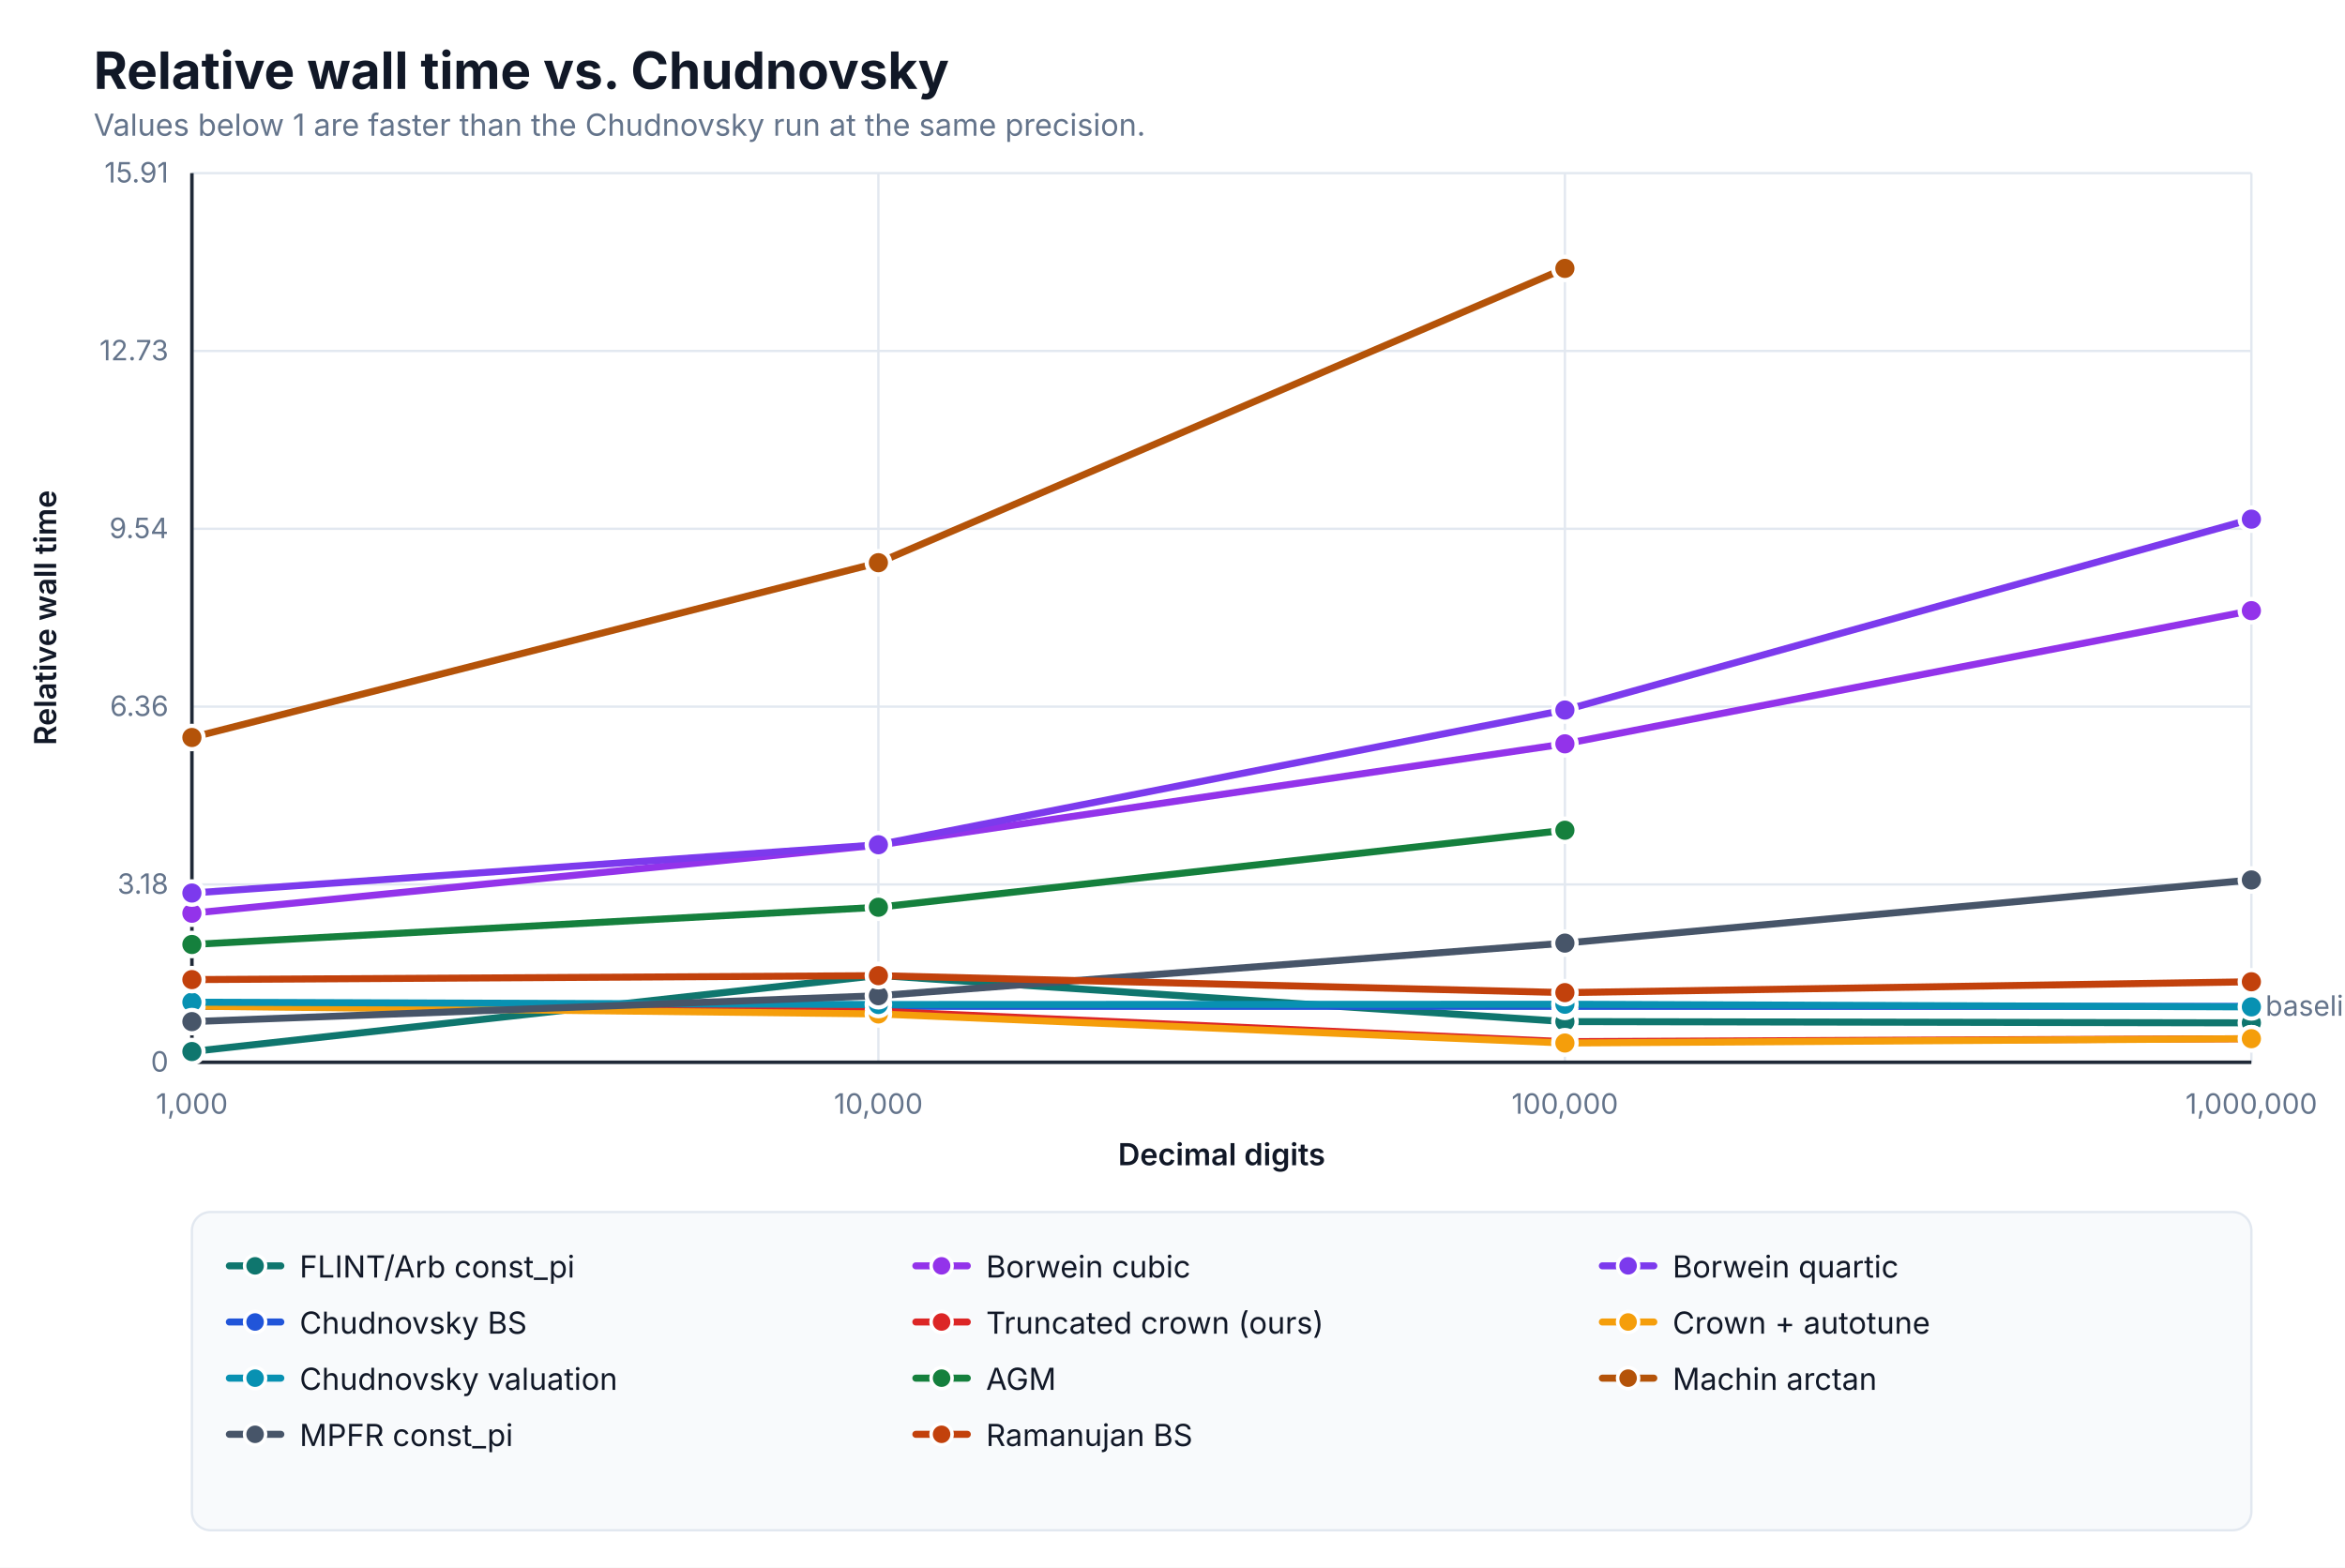
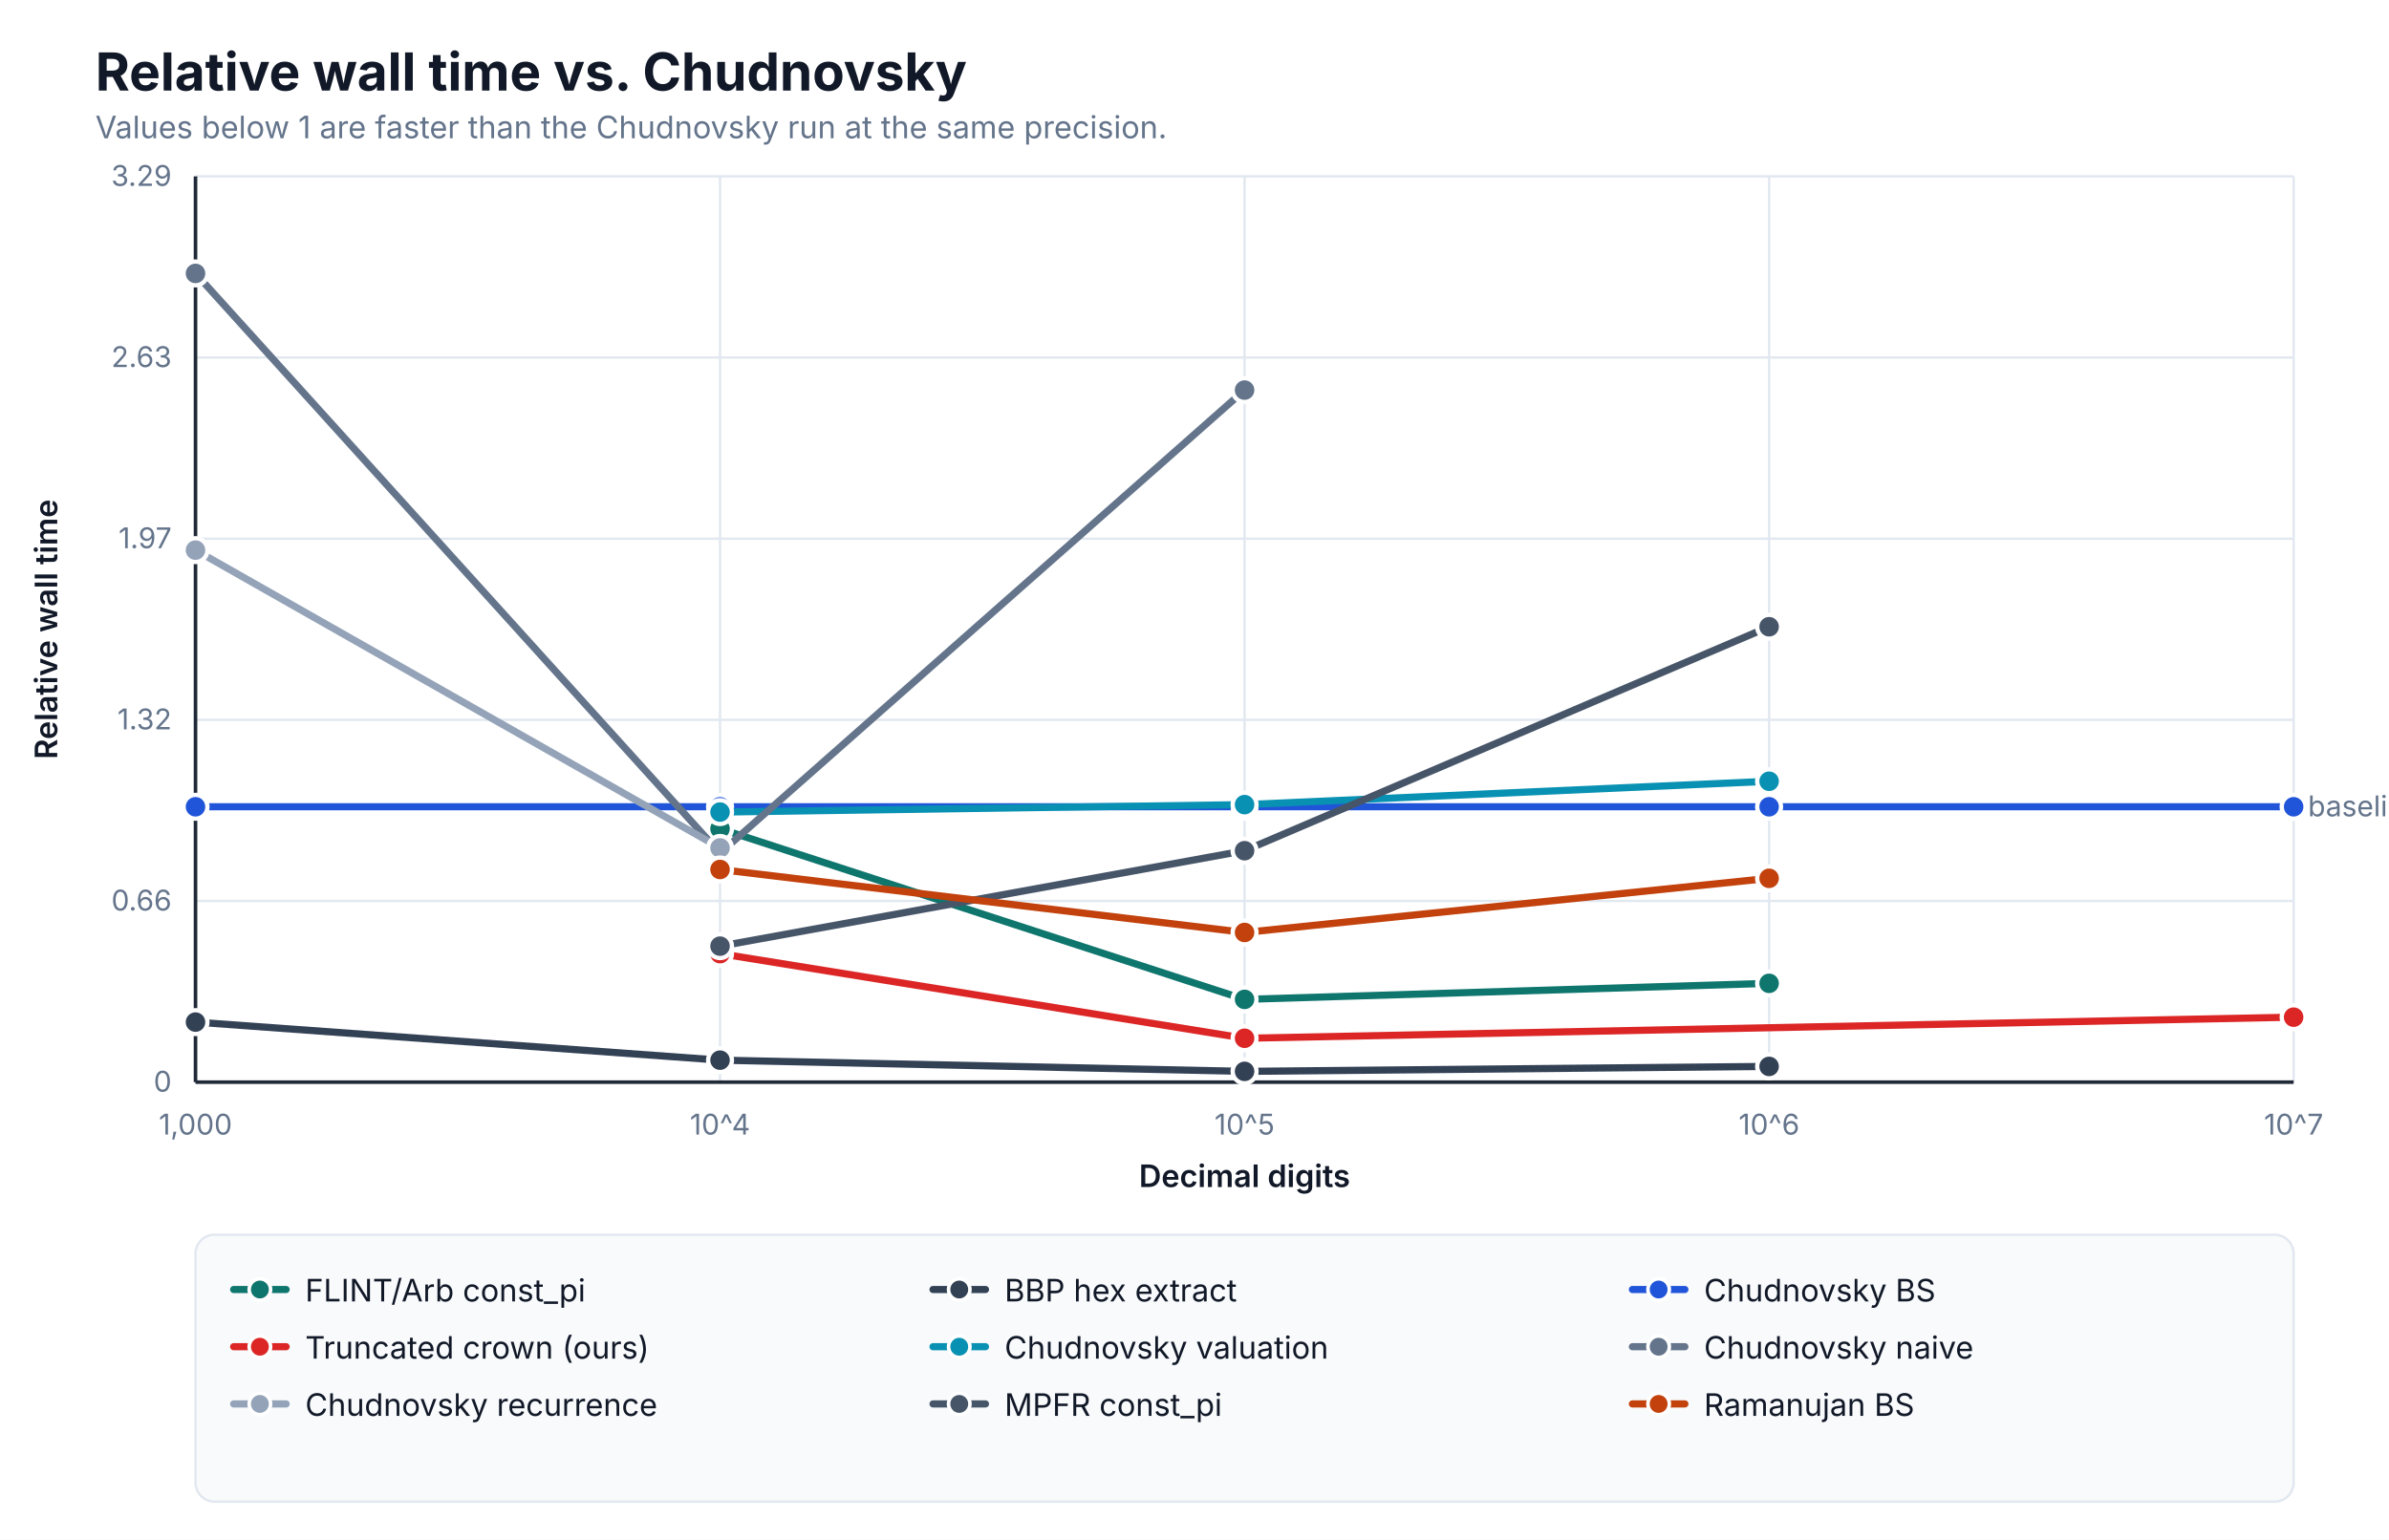
- <svg xmlns="http://www.w3.org/2000/svg" viewBox="0 0 1002 670" role="img" aria-labelledby="title desc">
+ <svg xmlns="http://www.w3.org/2000/svg" viewBox="0 0 1002 646" role="img" aria-labelledby="title desc">
  <style>text{font-family:-apple-system,BlinkMacSystemFont,'Segoe UI',sans-serif}.title{font-size:22px;font-weight:700;fill:#111827}.subtitle{font-size:13px;fill:#64748b}.axis{stroke:#1f2937;stroke-width:1.5}.grid{stroke:#e2e8f0;stroke-width:1}.tick{font-size:12px;fill:#64748b}.label{font-size:13px;font-weight:600;fill:#111827}.legend{font-size:13px;fill:#111827}.legend-box{fill:#f8fafc;stroke:#e2e8f0;stroke-width:1}.refline{stroke:#94a3b8;stroke-width:1.5;stroke-dasharray:6 4}</style>
-   <rect width="1002" height="670" fill="#fff" />
+   <rect width="1002" height="646" fill="#fff" />
  <text class="title" x="40" y="38">Relative wall time vs. Chudnovsky</text>
  <text class="subtitle" x="40" y="58">Values below 1 are faster than the Chudnovsky run at the same precision.</text>
  <line class="grid" x1="82" y1="74" x2="82" y2="454" />
  <text class="tick" x="82" y="476" text-anchor="middle">1,000</text>
-   <line class="grid" x1="375.33" y1="74" x2="375.33" y2="454" />
-   <text class="tick" x="375.33" y="476" text-anchor="middle">10,000</text>
-   <line class="grid" x1="668.67" y1="74" x2="668.67" y2="454" />
-   <text class="tick" x="668.67" y="476" text-anchor="middle">100,000</text>
+   <line class="grid" x1="302" y1="74" x2="302" y2="454" />
+   <text class="tick" x="302" y="476" text-anchor="middle">10^4</text>
+   <line class="grid" x1="522" y1="74" x2="522" y2="454" />
+   <text class="tick" x="522" y="476" text-anchor="middle">10^5</text>
+   <line class="grid" x1="742" y1="74" x2="742" y2="454" />
+   <text class="tick" x="742" y="476" text-anchor="middle">10^6</text>
  <line class="grid" x1="962" y1="74" x2="962" y2="454" />
-   <text class="tick" x="962" y="476" text-anchor="middle">1,000,000</text>
+   <text class="tick" x="962" y="476" text-anchor="middle">10^7</text>
  <line class="grid" x1="82" y1="454" x2="962" y2="454" />
  <text class="tick" x="72" y="458" text-anchor="end">0</text>
  <line class="grid" x1="82" y1="378" x2="962" y2="378" />
-   <text class="tick" x="72" y="382" text-anchor="end">3.18</text>
+   <text class="tick" x="72" y="382" text-anchor="end">0.66</text>
  <line class="grid" x1="82" y1="302" x2="962" y2="302" />
-   <text class="tick" x="72" y="306" text-anchor="end">6.36</text>
+   <text class="tick" x="72" y="306" text-anchor="end">1.32</text>
  <line class="grid" x1="82" y1="226" x2="962" y2="226" />
-   <text class="tick" x="72" y="230" text-anchor="end">9.54</text>
+   <text class="tick" x="72" y="230" text-anchor="end">1.97</text>
  <line class="grid" x1="82" y1="150" x2="962" y2="150" />
-   <text class="tick" x="72" y="154" text-anchor="end">12.73</text>
+   <text class="tick" x="72" y="154" text-anchor="end">2.63</text>
  <line class="grid" x1="82" y1="74" x2="962" y2="74" />
-   <text class="tick" x="72" y="78" text-anchor="end">15.91</text>
-   <line class="refline" x1="82" y1="430.11" x2="962" y2="430.11" />
-   <text class="tick" x="968" y="434.11" text-anchor="start">baseline (1.0)</text>
+   <text class="tick" x="72" y="78" text-anchor="end">3.29</text>
+   <line class="refline" x1="82" y1="338.47" x2="962" y2="338.47" />
+   <text class="tick" x="968" y="342.47" text-anchor="start">baseline (1.0)</text>
  <line class="axis" x1="82" y1="454" x2="962" y2="454" />
  <line class="axis" x1="82" y1="74" x2="82" y2="454" />
  <text class="label" x="522" y="498" text-anchor="middle">Decimal digits</text>
  <text class="label" transform="translate(24 264) rotate(-90)" text-anchor="middle">Relative wall time</text>
-   <path d="M82 449.41 L375.33 416.88 L668.67 436.61 L962 437.16" fill="none" stroke="#0f766e" stroke-width="3" stroke-linejoin="round" stroke-linecap="round" />
-   <circle cx="82" cy="449.41" r="5" fill="#0f766e" stroke="#fff" stroke-width="1.8" />
-   <circle cx="375.33" cy="416.88" r="5" fill="#0f766e" stroke="#fff" stroke-width="1.8" />
-   <circle cx="668.67" cy="436.61" r="5" fill="#0f766e" stroke="#fff" stroke-width="1.8" />
-   <circle cx="962" cy="437.16" r="5" fill="#0f766e" stroke="#fff" stroke-width="1.8" />
-   <path d="M82 390.3 L375.33 361.15 L668.67 317.9 L962 260.98" fill="none" stroke="#9333ea" stroke-width="3" stroke-linejoin="round" stroke-linecap="round" />
-   <circle cx="82" cy="390.3" r="5" fill="#9333ea" stroke="#fff" stroke-width="1.8" />
-   <circle cx="375.33" cy="361.15" r="5" fill="#9333ea" stroke="#fff" stroke-width="1.8" />
-   <circle cx="668.67" cy="317.9" r="5" fill="#9333ea" stroke="#fff" stroke-width="1.8" />
-   <circle cx="962" cy="260.98" r="5" fill="#9333ea" stroke="#fff" stroke-width="1.8" />
-   <path d="M82 381.67 L375.33 361.03 L668.67 303.46 L962 221.87" fill="none" stroke="#7c3aed" stroke-width="3" stroke-linejoin="round" stroke-linecap="round" />
-   <circle cx="82" cy="381.67" r="5" fill="#7c3aed" stroke="#fff" stroke-width="1.8" />
-   <circle cx="375.33" cy="361.03" r="5" fill="#7c3aed" stroke="#fff" stroke-width="1.8" />
-   <circle cx="668.67" cy="303.46" r="5" fill="#7c3aed" stroke="#fff" stroke-width="1.8" />
-   <circle cx="962" cy="221.87" r="5" fill="#7c3aed" stroke="#fff" stroke-width="1.8" />
-   <path d="M82 430.11 L375.33 430.11 L668.67 430.11 L962 430.11" fill="none" stroke="#2155d9" stroke-width="3" stroke-linejoin="round" stroke-linecap="round" />
-   <circle cx="82" cy="430.11" r="5" fill="#2155d9" stroke="#fff" stroke-width="1.8" />
-   <circle cx="375.33" cy="430.11" r="5" fill="#2155d9" stroke="#fff" stroke-width="1.8" />
-   <circle cx="668.67" cy="430.11" r="5" fill="#2155d9" stroke="#fff" stroke-width="1.8" />
-   <circle cx="962" cy="430.11" r="5" fill="#2155d9" stroke="#fff" stroke-width="1.8" />
-   <path d="M82 428.65 L375.33 432.18 L668.67 445.19 L962 443.92" fill="none" stroke="#dc2626" stroke-width="3" stroke-linejoin="round" stroke-linecap="round" />
-   <circle cx="82" cy="428.65" r="5" fill="#dc2626" stroke="#fff" stroke-width="1.8" />
-   <circle cx="375.33" cy="432.18" r="5" fill="#dc2626" stroke="#fff" stroke-width="1.8" />
-   <circle cx="668.67" cy="445.19" r="5" fill="#dc2626" stroke="#fff" stroke-width="1.8" />
-   <circle cx="962" cy="443.92" r="5" fill="#dc2626" stroke="#fff" stroke-width="1.8" />
-   <path d="M82 430.02 L375.33 433.34 L668.67 445.77 L962 443.92" fill="none" stroke="#f59e0b" stroke-width="3" stroke-linejoin="round" stroke-linecap="round" />
-   <circle cx="82" cy="430.02" r="5" fill="#f59e0b" stroke="#fff" stroke-width="1.8" />
-   <circle cx="375.33" cy="433.34" r="5" fill="#f59e0b" stroke="#fff" stroke-width="1.8" />
-   <circle cx="668.67" cy="445.77" r="5" fill="#f59e0b" stroke="#fff" stroke-width="1.8" />
-   <circle cx="962" cy="443.92" r="5" fill="#f59e0b" stroke="#fff" stroke-width="1.8" />
-   <path d="M82 428.32 L375.33 429.31 L668.67 429.2 L962 430.33" fill="none" stroke="#0891b2" stroke-width="3" stroke-linejoin="round" stroke-linecap="round" />
-   <circle cx="82" cy="428.32" r="5" fill="#0891b2" stroke="#fff" stroke-width="1.8" />
-   <circle cx="375.33" cy="429.31" r="5" fill="#0891b2" stroke="#fff" stroke-width="1.8" />
-   <circle cx="668.67" cy="429.2" r="5" fill="#0891b2" stroke="#fff" stroke-width="1.8" />
-   <circle cx="962" cy="430.33" r="5" fill="#0891b2" stroke="#fff" stroke-width="1.8" />
-   <path d="M82 403.66 L375.33 387.74 L668.67 354.84" fill="none" stroke="#15803d" stroke-width="3" stroke-linejoin="round" stroke-linecap="round" />
-   <circle cx="82" cy="403.66" r="5" fill="#15803d" stroke="#fff" stroke-width="1.8" />
-   <circle cx="375.33" cy="387.74" r="5" fill="#15803d" stroke="#fff" stroke-width="1.8" />
-   <circle cx="668.67" cy="354.84" r="5" fill="#15803d" stroke="#fff" stroke-width="1.8" />
-   <path d="M82 315.19 L375.33 240.49 L668.67 114.71" fill="none" stroke="#b45309" stroke-width="3" stroke-linejoin="round" stroke-linecap="round" />
-   <circle cx="82" cy="315.19" r="5" fill="#b45309" stroke="#fff" stroke-width="1.8" />
-   <circle cx="375.33" cy="240.49" r="5" fill="#b45309" stroke="#fff" stroke-width="1.8" />
-   <circle cx="668.67" cy="114.71" r="5" fill="#b45309" stroke="#fff" stroke-width="1.8" />
-   <path d="M82 436.62 L375.33 425.55 L668.67 403.07 L962 376.08" fill="none" stroke="#475569" stroke-width="3" stroke-linejoin="round" stroke-linecap="round" />
-   <circle cx="82" cy="436.62" r="5" fill="#475569" stroke="#fff" stroke-width="1.8" />
-   <circle cx="375.33" cy="425.55" r="5" fill="#475569" stroke="#fff" stroke-width="1.8" />
-   <circle cx="668.67" cy="403.07" r="5" fill="#475569" stroke="#fff" stroke-width="1.8" />
-   <circle cx="962" cy="376.08" r="5" fill="#475569" stroke="#fff" stroke-width="1.8" />
-   <path d="M82 418.67 L375.33 416.98 L668.67 424.23 L962 419.59" fill="none" stroke="#c2410c" stroke-width="3" stroke-linejoin="round" stroke-linecap="round" />
-   <circle cx="82" cy="418.67" r="5" fill="#c2410c" stroke="#fff" stroke-width="1.8" />
-   <circle cx="375.33" cy="416.98" r="5" fill="#c2410c" stroke="#fff" stroke-width="1.8" />
-   <circle cx="668.67" cy="424.23" r="5" fill="#c2410c" stroke="#fff" stroke-width="1.8" />
-   <circle cx="962" cy="419.59" r="5" fill="#c2410c" stroke="#fff" stroke-width="1.8" />
-   <rect class="legend-box" x="82" y="518" width="880" height="136" rx="8" />
+   <path d="M302 347.67 L522 419.28 L742 412.55" fill="none" stroke="#0f766e" stroke-width="3" stroke-linejoin="round" stroke-linecap="round" />
+   <circle cx="302" cy="347.67" r="5" fill="#0f766e" stroke="#fff" stroke-width="1.8" />
+   <circle cx="522" cy="419.28" r="5" fill="#0f766e" stroke="#fff" stroke-width="1.8" />
+   <circle cx="742" cy="412.55" r="5" fill="#0f766e" stroke="#fff" stroke-width="1.8" />
+   <path d="M82 428.81 L302 444.78 L522 449.48 L742 447.4" fill="none" stroke="#334155" stroke-width="3" stroke-linejoin="round" stroke-linecap="round" />
+   <circle cx="82" cy="428.81" r="5" fill="#334155" stroke="#fff" stroke-width="1.8" />
+   <circle cx="302" cy="444.78" r="5" fill="#334155" stroke="#fff" stroke-width="1.8" />
+   <circle cx="522" cy="449.48" r="5" fill="#334155" stroke="#fff" stroke-width="1.8" />
+   <circle cx="742" cy="447.4" r="5" fill="#334155" stroke="#fff" stroke-width="1.8" />
+   <path d="M82 338.47 L302 338.47 L522 338.47 L742 338.47 L962 338.47" fill="none" stroke="#2155d9" stroke-width="3" stroke-linejoin="round" stroke-linecap="round" />
+   <circle cx="82" cy="338.47" r="5" fill="#2155d9" stroke="#fff" stroke-width="1.8" />
+   <circle cx="302" cy="338.47" r="5" fill="#2155d9" stroke="#fff" stroke-width="1.8" />
+   <circle cx="522" cy="338.47" r="5" fill="#2155d9" stroke="#fff" stroke-width="1.8" />
+   <circle cx="742" cy="338.47" r="5" fill="#2155d9" stroke="#fff" stroke-width="1.8" />
+   <circle cx="962" cy="338.47" r="5" fill="#2155d9" stroke="#fff" stroke-width="1.8" />
+   <path d="M302 400.09 L522 435.59 L962 426.74" fill="none" stroke="#dc2626" stroke-width="3" stroke-linejoin="round" stroke-linecap="round" />
+   <circle cx="302" cy="400.09" r="5" fill="#dc2626" stroke="#fff" stroke-width="1.8" />
+   <circle cx="522" cy="435.59" r="5" fill="#dc2626" stroke="#fff" stroke-width="1.8" />
+   <circle cx="962" cy="426.74" r="5" fill="#dc2626" stroke="#fff" stroke-width="1.8" />
+   <path d="M302 340.7 L522 337.57 L742 327.77" fill="none" stroke="#0891b2" stroke-width="3" stroke-linejoin="round" stroke-linecap="round" />
+   <circle cx="302" cy="340.7" r="5" fill="#0891b2" stroke="#fff" stroke-width="1.8" />
+   <circle cx="522" cy="337.57" r="5" fill="#0891b2" stroke="#fff" stroke-width="1.8" />
+   <circle cx="742" cy="327.77" r="5" fill="#0891b2" stroke="#fff" stroke-width="1.8" />
+   <path d="M82 114.71 L302 357.91 L522 163.66" fill="none" stroke="#64748b" stroke-width="3" stroke-linejoin="round" stroke-linecap="round" />
+   <circle cx="82" cy="114.71" r="5" fill="#64748b" stroke="#fff" stroke-width="1.8" />
+   <circle cx="302" cy="357.91" r="5" fill="#64748b" stroke="#fff" stroke-width="1.8" />
+   <circle cx="522" cy="163.66" r="5" fill="#64748b" stroke="#fff" stroke-width="1.8" />
+   <path d="M82 230.8 L302 355.74" fill="none" stroke="#94a3b8" stroke-width="3" stroke-linejoin="round" stroke-linecap="round" />
+   <circle cx="82" cy="230.8" r="5" fill="#94a3b8" stroke="#fff" stroke-width="1.8" />
+   <circle cx="302" cy="355.74" r="5" fill="#94a3b8" stroke="#fff" stroke-width="1.8" />
+   <path d="M302 396.95 L522 356.91 L742 262.94" fill="none" stroke="#475569" stroke-width="3" stroke-linejoin="round" stroke-linecap="round" />
+   <circle cx="302" cy="396.95" r="5" fill="#475569" stroke="#fff" stroke-width="1.8" />
+   <circle cx="522" cy="356.91" r="5" fill="#475569" stroke="#fff" stroke-width="1.8" />
+   <circle cx="742" cy="262.94" r="5" fill="#475569" stroke="#fff" stroke-width="1.8" />
+   <path d="M302 364.78 L522 391.21 L742 368.49" fill="none" stroke="#c2410c" stroke-width="3" stroke-linejoin="round" stroke-linecap="round" />
+   <circle cx="302" cy="364.78" r="5" fill="#c2410c" stroke="#fff" stroke-width="1.8" />
+   <circle cx="522" cy="391.21" r="5" fill="#c2410c" stroke="#fff" stroke-width="1.8" />
+   <circle cx="742" cy="368.49" r="5" fill="#c2410c" stroke="#fff" stroke-width="1.8" />
+   <rect class="legend-box" x="82" y="518" width="880" height="112" rx="8" />
  <line x1="98" y1="541" x2="120" y2="541" stroke="#0f766e" stroke-width="3" stroke-linecap="round" />
  <circle cx="109" cy="541" r="4.5" fill="#0f766e" stroke="#fff" stroke-width="1.5" />
  <text class="legend" x="128" y="546">FLINT/Arb const_pi</text>
-   <line x1="391.33" y1="541" x2="413.33" y2="541" stroke="#9333ea" stroke-width="3" stroke-linecap="round" />
-   <circle cx="402.33" cy="541" r="4.5" fill="#9333ea" stroke="#fff" stroke-width="1.5" />
-   <text class="legend" x="421.33" y="546">Borwein cubic</text>
-   <line x1="684.67" y1="541" x2="706.67" y2="541" stroke="#7c3aed" stroke-width="3" stroke-linecap="round" />
-   <circle cx="695.67" cy="541" r="4.5" fill="#7c3aed" stroke="#fff" stroke-width="1.5" />
-   <text class="legend" x="714.67" y="546">Borwein quartic</text>
-   <line x1="98" y1="565" x2="120" y2="565" stroke="#2155d9" stroke-width="3" stroke-linecap="round" />
-   <circle cx="109" cy="565" r="4.5" fill="#2155d9" stroke="#fff" stroke-width="1.5" />
-   <text class="legend" x="128" y="570">Chudnovsky BS</text>
-   <line x1="391.33" y1="565" x2="413.33" y2="565" stroke="#dc2626" stroke-width="3" stroke-linecap="round" />
-   <circle cx="402.33" cy="565" r="4.5" fill="#dc2626" stroke="#fff" stroke-width="1.5" />
-   <text class="legend" x="421.33" y="570">Truncated crown (ours)</text>
-   <line x1="684.67" y1="565" x2="706.67" y2="565" stroke="#f59e0b" stroke-width="3" stroke-linecap="round" />
-   <circle cx="695.67" cy="565" r="4.5" fill="#f59e0b" stroke="#fff" stroke-width="1.5" />
-   <text class="legend" x="714.67" y="570">Crown + autotune</text>
-   <line x1="98" y1="589" x2="120" y2="589" stroke="#0891b2" stroke-width="3" stroke-linecap="round" />
-   <circle cx="109" cy="589" r="4.5" fill="#0891b2" stroke="#fff" stroke-width="1.5" />
-   <text class="legend" x="128" y="594">Chudnovsky valuation</text>
-   <line x1="391.33" y1="589" x2="413.33" y2="589" stroke="#15803d" stroke-width="3" stroke-linecap="round" />
-   <circle cx="402.33" cy="589" r="4.5" fill="#15803d" stroke="#fff" stroke-width="1.5" />
-   <text class="legend" x="421.33" y="594">AGM</text>
-   <line x1="684.67" y1="589" x2="706.67" y2="589" stroke="#b45309" stroke-width="3" stroke-linecap="round" />
-   <circle cx="695.67" cy="589" r="4.5" fill="#b45309" stroke="#fff" stroke-width="1.5" />
-   <text class="legend" x="714.67" y="594">Machin arctan</text>
-   <line x1="98" y1="613" x2="120" y2="613" stroke="#475569" stroke-width="3" stroke-linecap="round" />
-   <circle cx="109" cy="613" r="4.5" fill="#475569" stroke="#fff" stroke-width="1.5" />
-   <text class="legend" x="128" y="618">MPFR const_pi</text>
-   <line x1="391.33" y1="613" x2="413.33" y2="613" stroke="#c2410c" stroke-width="3" stroke-linecap="round" />
-   <circle cx="402.33" cy="613" r="4.5" fill="#c2410c" stroke="#fff" stroke-width="1.5" />
-   <text class="legend" x="421.33" y="618">Ramanujan BS</text>
+   <line x1="391.33" y1="541" x2="413.33" y2="541" stroke="#334155" stroke-width="3" stroke-linecap="round" />
+   <circle cx="402.33" cy="541" r="4.5" fill="#334155" stroke="#fff" stroke-width="1.5" />
+   <text class="legend" x="421.33" y="546">BBP hex extract</text>
+   <line x1="684.67" y1="541" x2="706.67" y2="541" stroke="#2155d9" stroke-width="3" stroke-linecap="round" />
+   <circle cx="695.67" cy="541" r="4.5" fill="#2155d9" stroke="#fff" stroke-width="1.5" />
+   <text class="legend" x="714.67" y="546">Chudnovsky BS</text>
+   <line x1="98" y1="565" x2="120" y2="565" stroke="#dc2626" stroke-width="3" stroke-linecap="round" />
+   <circle cx="109" cy="565" r="4.5" fill="#dc2626" stroke="#fff" stroke-width="1.5" />
+   <text class="legend" x="128" y="570">Truncated crown (ours)</text>
+   <line x1="391.33" y1="565" x2="413.33" y2="565" stroke="#0891b2" stroke-width="3" stroke-linecap="round" />
+   <circle cx="402.33" cy="565" r="4.5" fill="#0891b2" stroke="#fff" stroke-width="1.5" />
+   <text class="legend" x="421.33" y="570">Chudnovsky valuation</text>
+   <line x1="684.67" y1="565" x2="706.67" y2="565" stroke="#64748b" stroke-width="3" stroke-linecap="round" />
+   <circle cx="695.67" cy="565" r="4.5" fill="#64748b" stroke="#fff" stroke-width="1.5" />
+   <text class="legend" x="714.67" y="570">Chudnovsky naive</text>
+   <line x1="98" y1="589" x2="120" y2="589" stroke="#94a3b8" stroke-width="3" stroke-linecap="round" />
+   <circle cx="109" cy="589" r="4.5" fill="#94a3b8" stroke="#fff" stroke-width="1.5" />
+   <text class="legend" x="128" y="594">Chudnovsky recurrence</text>
+   <line x1="391.33" y1="589" x2="413.33" y2="589" stroke="#475569" stroke-width="3" stroke-linecap="round" />
+   <circle cx="402.33" cy="589" r="4.5" fill="#475569" stroke="#fff" stroke-width="1.5" />
+   <text class="legend" x="421.33" y="594">MPFR const_pi</text>
+   <line x1="684.67" y1="589" x2="706.67" y2="589" stroke="#c2410c" stroke-width="3" stroke-linecap="round" />
+   <circle cx="695.67" cy="589" r="4.5" fill="#c2410c" stroke="#fff" stroke-width="1.5" />
+   <text class="legend" x="714.67" y="594">Ramanujan BS</text>
</svg>
